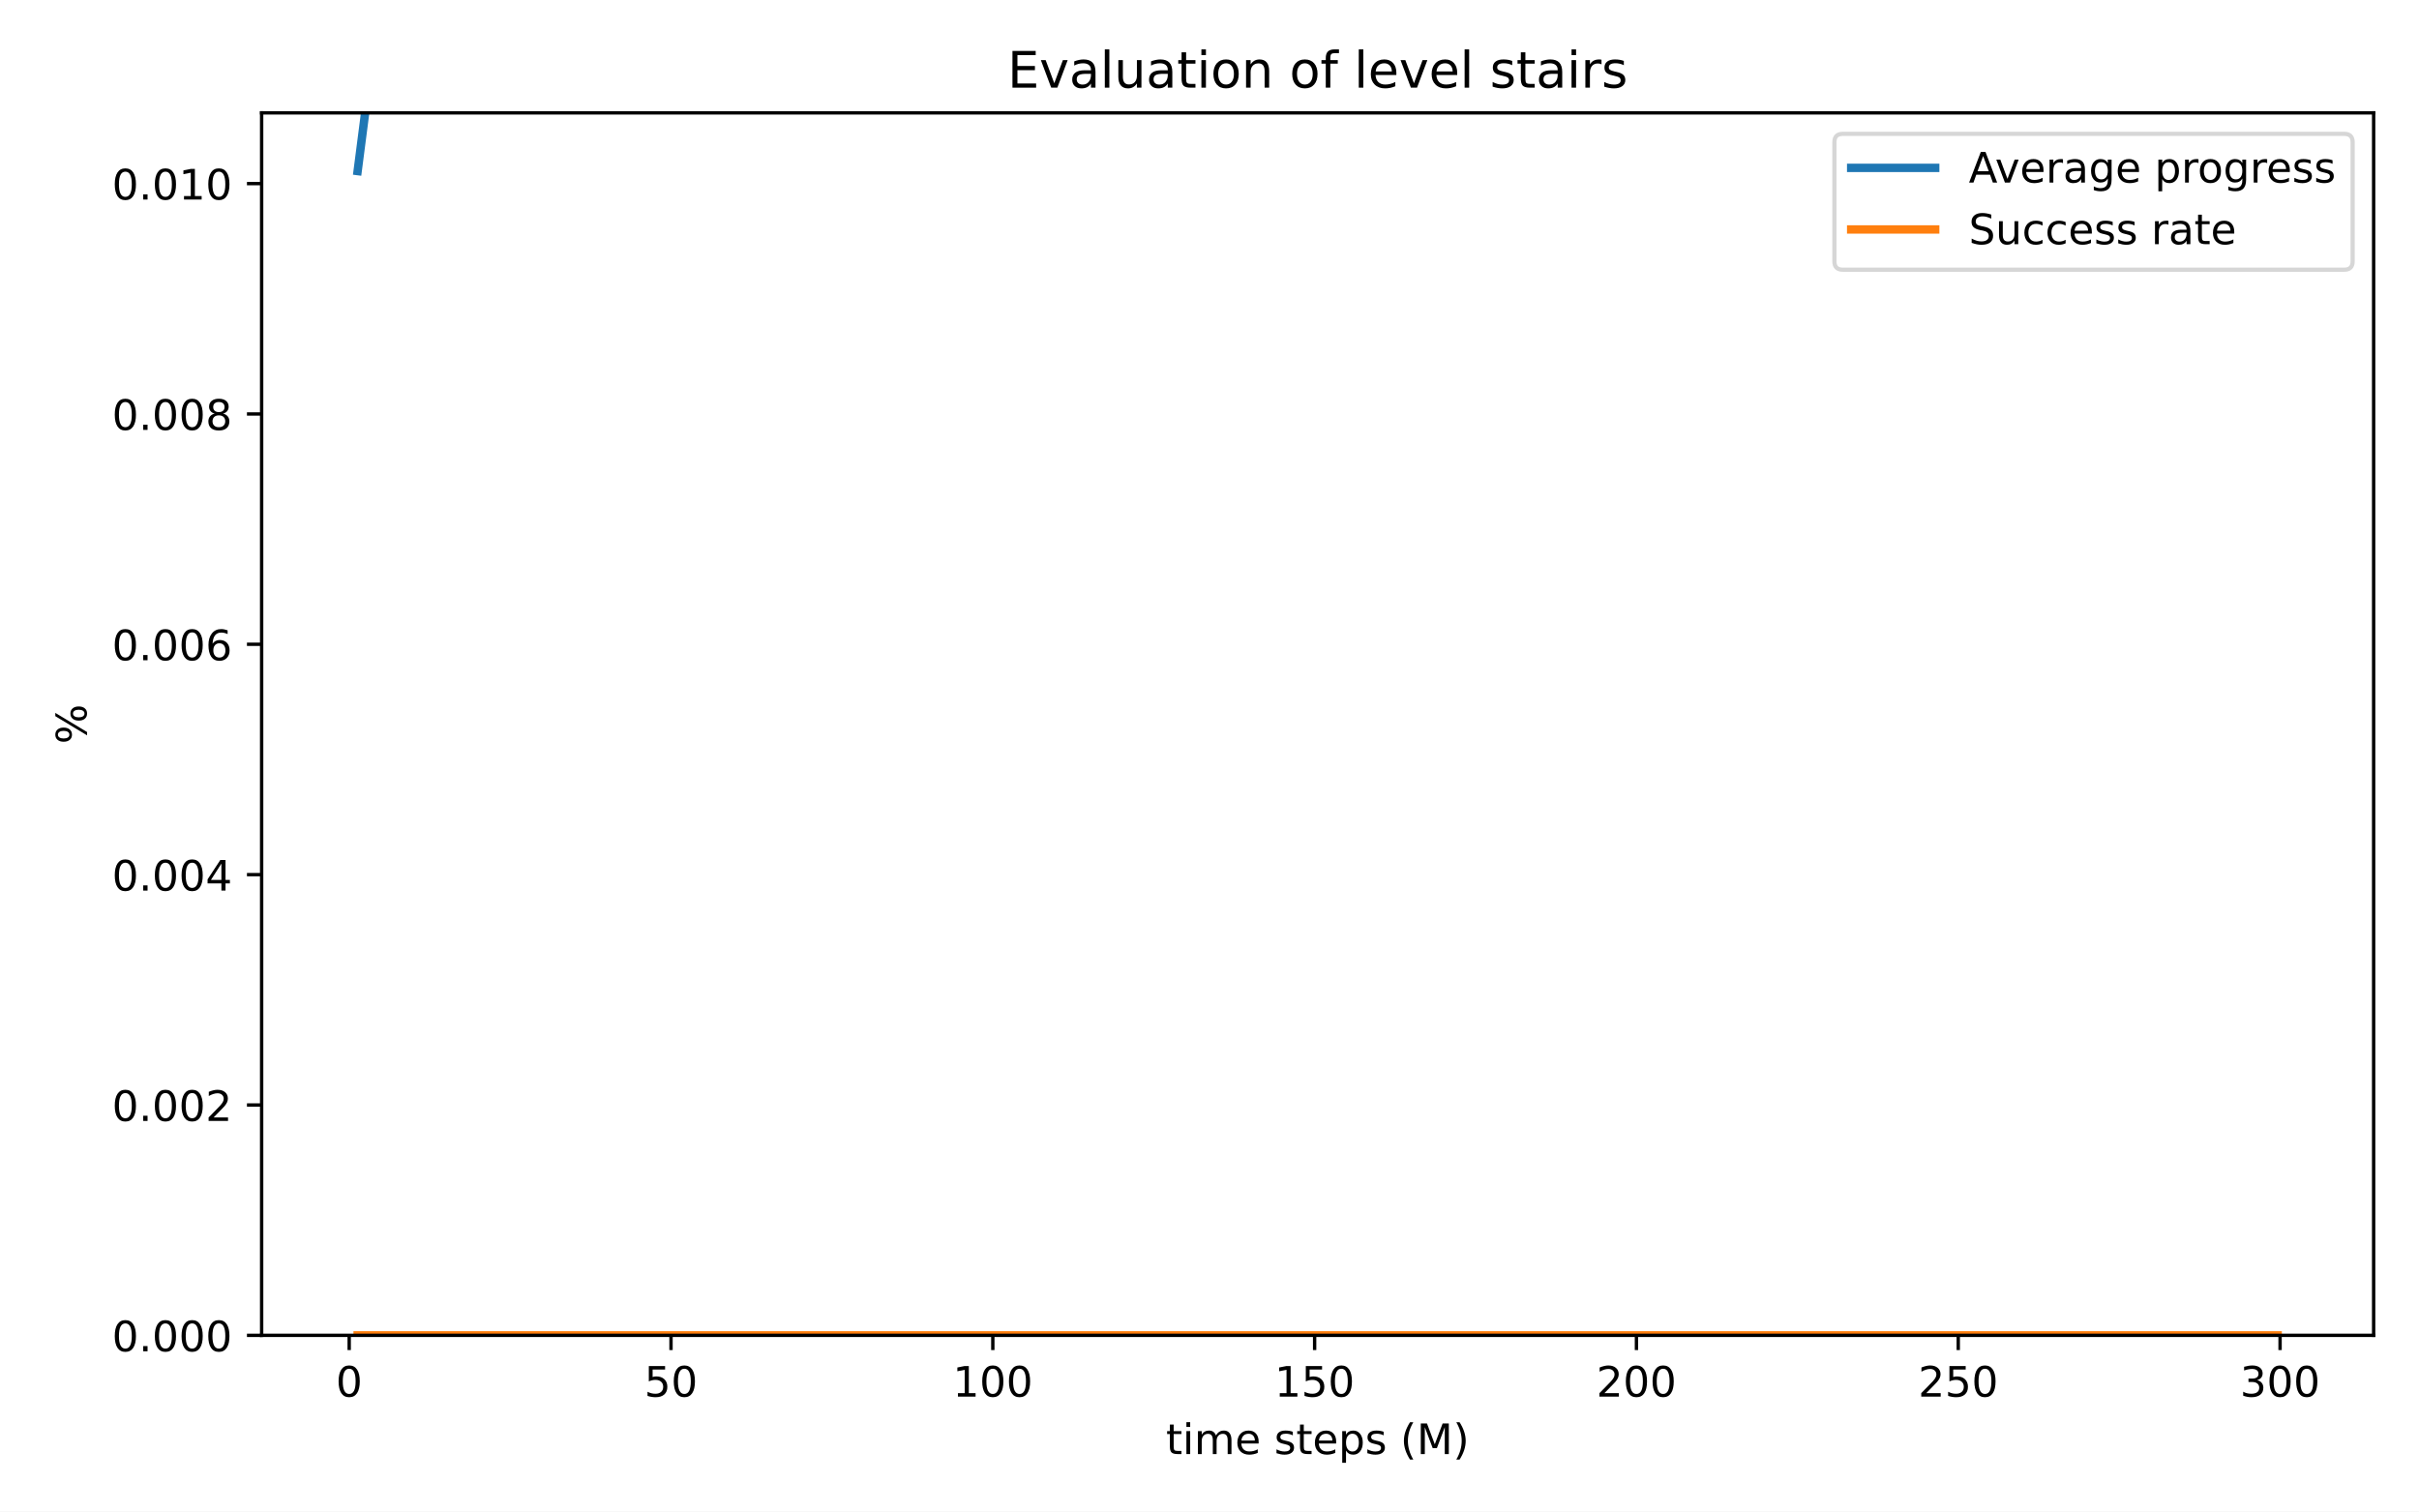
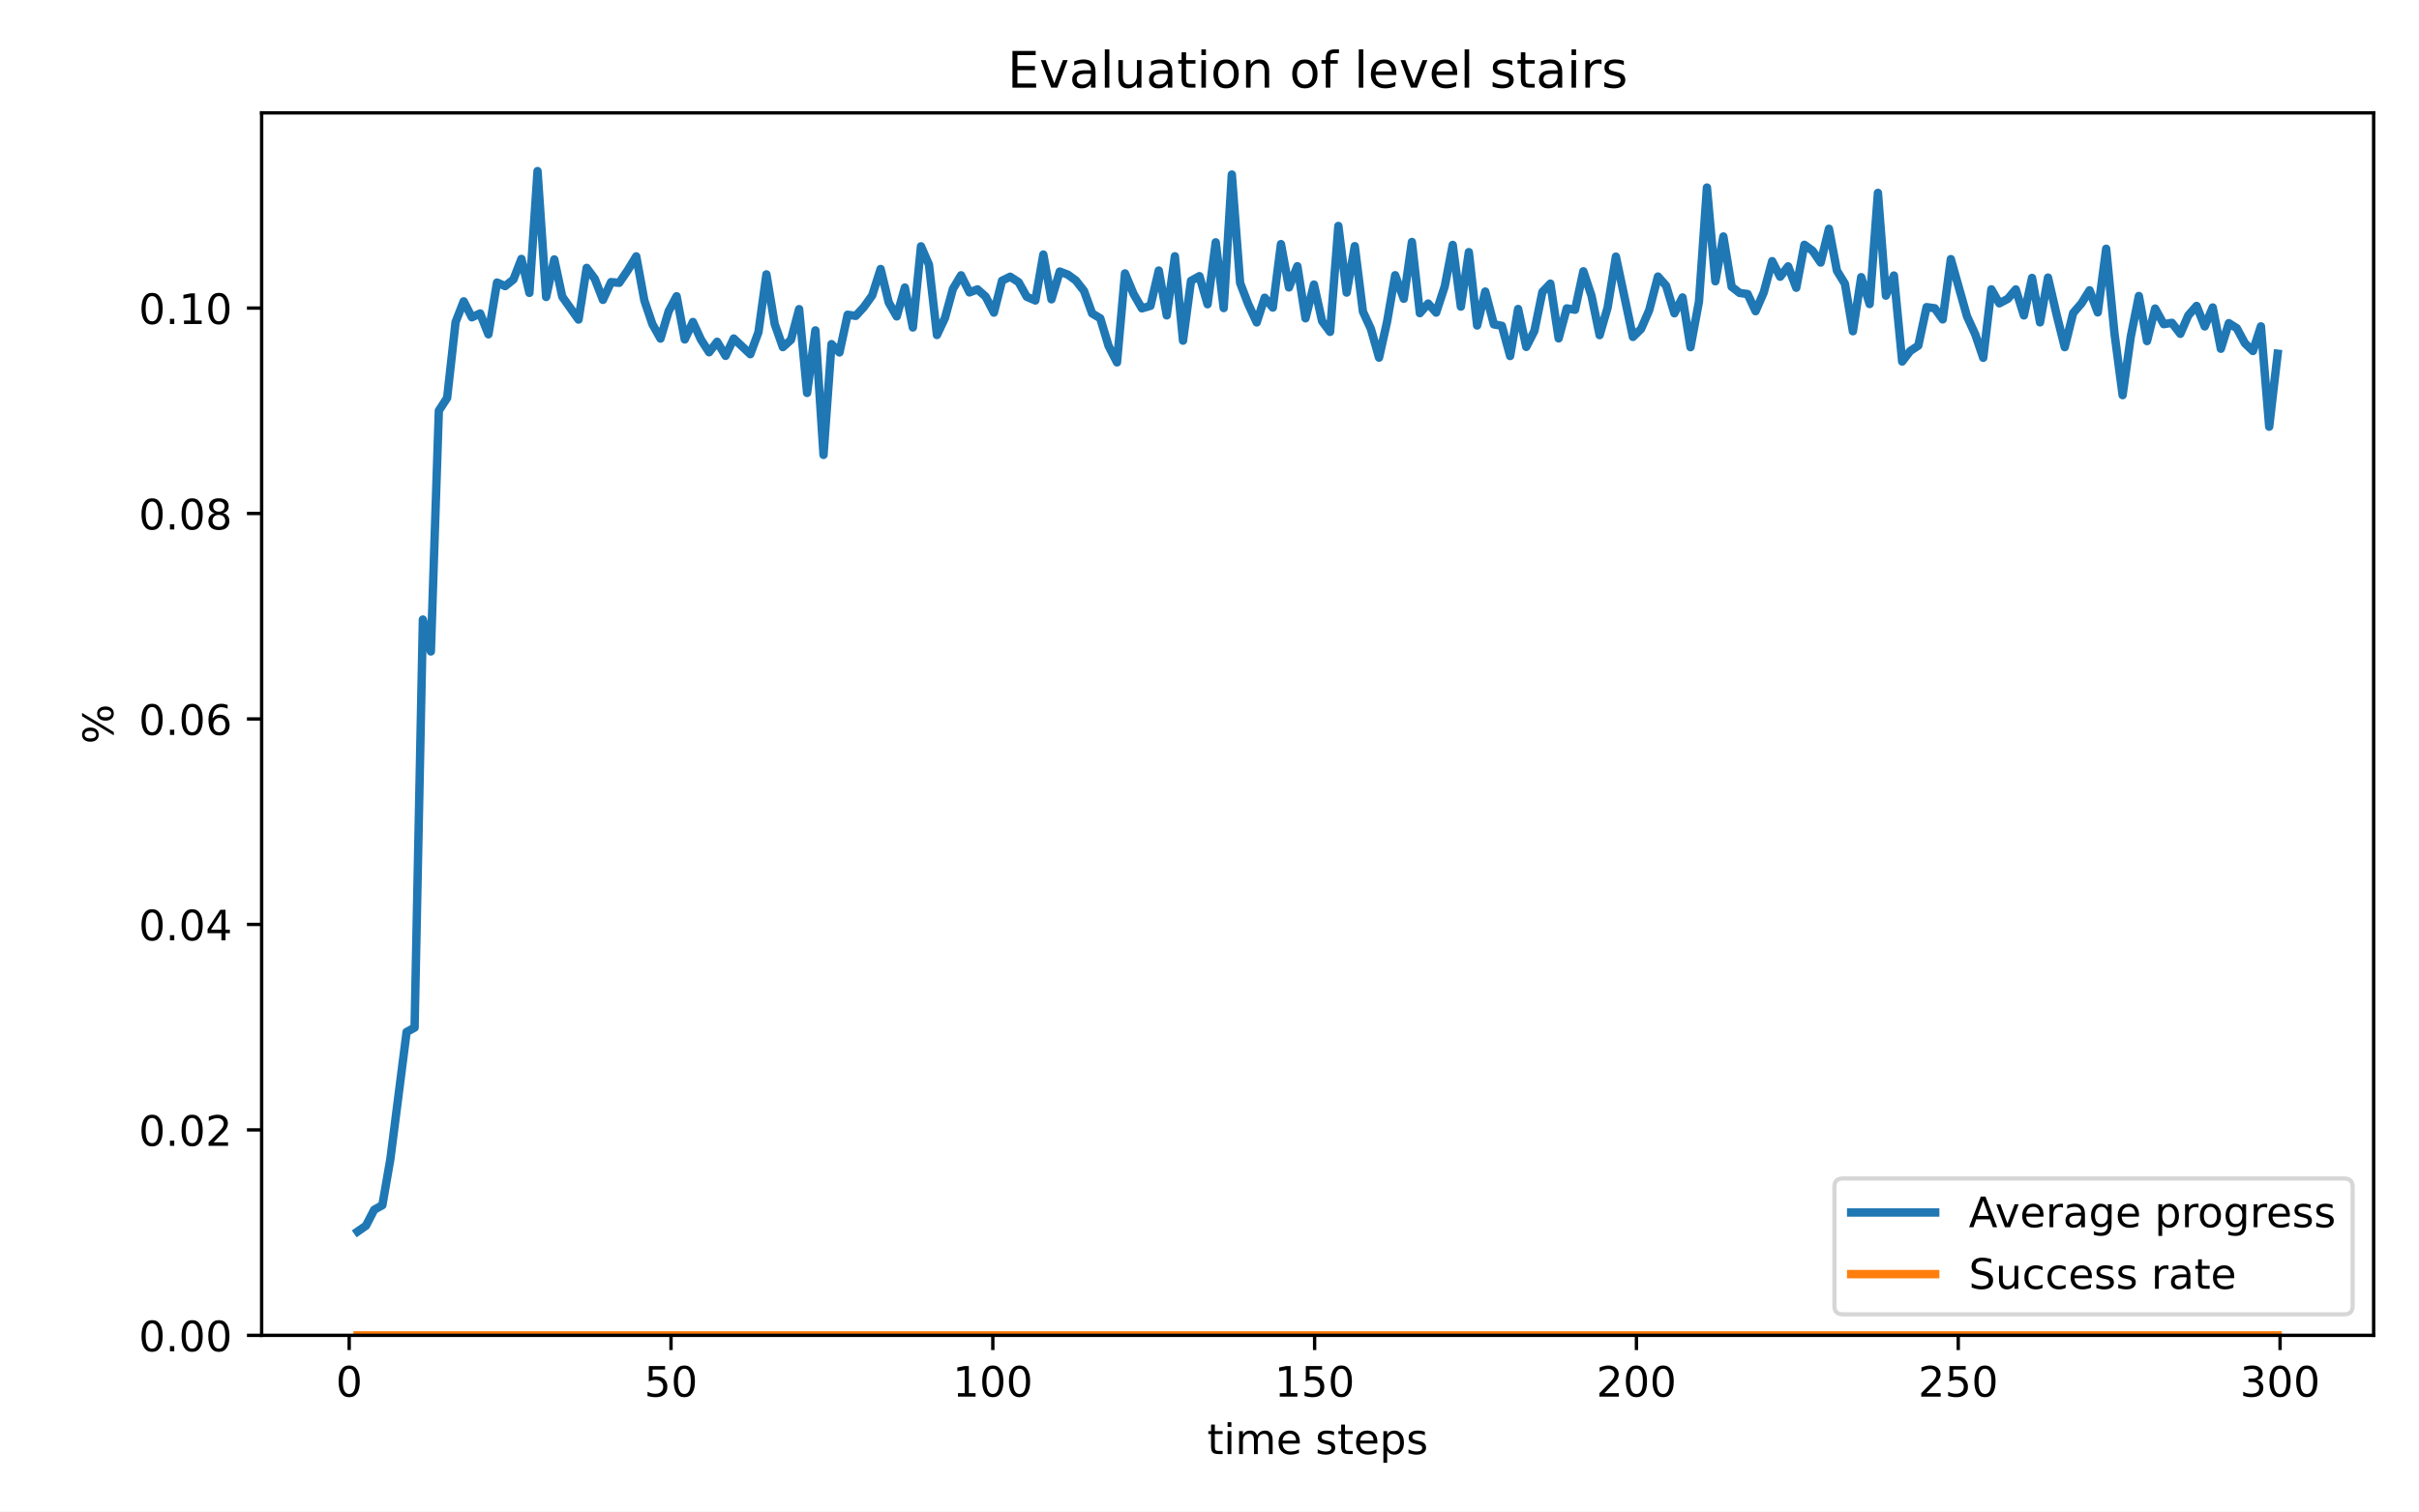
<svg xmlns="http://www.w3.org/2000/svg" xmlns:xlink="http://www.w3.org/1999/xlink" width="576pt" height="360pt" viewBox="0 0 576 360" version="1.1">
  <defs>
    <style type="text/css">*{stroke-linejoin: round; stroke-linecap: butt}</style>
  </defs>
  <g id="figure_1">
    <g id="patch_1">
      <path d="M 0 360  L 576 360  L 576 0  L 0 0  z " style="fill: #ffffff" />
    </g>
    <g id="axes_1">
      <g id="patch_2">
        <path d="M 62.3 318.04  L 565.2 318.04  L 565.2 26.88  L 62.3 26.88  z " style="fill: #ffffff" />
      </g>
      <g id="matplotlib.axis_1">
        <g id="xtick_1">
          <g id="line2d_1">
            <defs>
-               <path id="mff89c43437" d="M 0 0  L 0 3.5  " style="stroke: #000000; stroke-width: 0.8" />
-             </defs>
-             <g>
-               <use xlink:href="#mff89c43437" x="83.148" y="318.04" style="stroke: #000000; stroke-width: 0.8" />
+               <path id="m0e558ade2f" d="M 0 0  L 0 3.5  " style="stroke: #000000; stroke-width: 0.8" />
+             </defs>
+             <g>
+               <use xlink:href="#m0e558ade2f" x="83.148" y="318.04" style="stroke: #000000; stroke-width: 0.8" />
            </g>
          </g>
          <g id="text_1">
            <g transform="translate(79.96712 332.6384) scale(0.1 -0.1)">
              <defs>
                <path id="DejaVuSans-30" d="M 2034 4250  Q 1547 4250 1301 3770  Q 1056 3291 1056 2328  Q 1056 1369 1301 889  Q 1547 409 2034 409  Q 2525 409 2770 889  Q 3016 1369 3016 2328  Q 3016 3291 2770 3770  Q 2525 4250 2034 4250  z M 2034 4750  Q 2819 4750 3233 4129  Q 3647 3509 3647 2328  Q 3647 1150 3233 529  Q 2819 -91 2034 -91  Q 1250 -91 836 529  Q 422 1150 422 2328  Q 422 3509 836 4129  Q 1250 4750 2034 4750  z " transform="scale(0.015625)" />
              </defs>
              <use xlink:href="#DejaVuSans-30" />
            </g>
          </g>
        </g>
        <g id="xtick_2">
          <g id="line2d_2">
            <g>
-               <use xlink:href="#mff89c43437" x="159.777" y="318.04" style="stroke: #000000; stroke-width: 0.8" />
+               <use xlink:href="#m0e558ade2f" x="159.777" y="318.04" style="stroke: #000000; stroke-width: 0.8" />
            </g>
          </g>
          <g id="text_2">
            <g transform="translate(153.4142 332.6384) scale(0.1 -0.1)">
              <defs>
                <path id="DejaVuSans-35" d="M 691 4666  L 3169 4666  L 3169 4134  L 1269 4134  L 1269 2991  Q 1406 3038 1543 3061  Q 1681 3084 1819 3084  Q 2600 3084 3056 2656  Q 3513 2228 3513 1497  Q 3513 744 3044 326  Q 2575 -91 1722 -91  Q 1428 -91 1123 -41  Q 819 9 494 109  L 494 744  Q 775 591 1075 516  Q 1375 441 1709 441  Q 2250 441 2565 725  Q 2881 1009 2881 1497  Q 2881 1984 2565 2268  Q 2250 2553 1709 2553  Q 1456 2553 1204 2497  Q 953 2441 691 2322  L 691 4666  z " transform="scale(0.015625)" />
              </defs>
              <use xlink:href="#DejaVuSans-35" />
              <use xlink:href="#DejaVuSans-30" transform="translate(63.62305 0)" />
            </g>
          </g>
        </g>
        <g id="xtick_3">
          <g id="line2d_3">
            <g>
-               <use xlink:href="#mff89c43437" x="236.405" y="318.04" style="stroke: #000000; stroke-width: 0.8" />
+               <use xlink:href="#m0e558ade2f" x="236.405" y="318.04" style="stroke: #000000; stroke-width: 0.8" />
            </g>
          </g>
          <g id="text_3">
            <g transform="translate(226.8614 332.6384) scale(0.1 -0.1)">
              <defs>
                <path id="DejaVuSans-31" d="M 794 531  L 1825 531  L 1825 4091  L 703 3866  L 703 4441  L 1819 4666  L 2450 4666  L 2450 531  L 3481 531  L 3481 0  L 794 0  L 794 531  z " transform="scale(0.015625)" />
              </defs>
              <use xlink:href="#DejaVuSans-31" />
              <use xlink:href="#DejaVuSans-30" transform="translate(63.62305 0)" />
              <use xlink:href="#DejaVuSans-30" transform="translate(127.2461 0)" />
            </g>
          </g>
        </g>
        <g id="xtick_4">
          <g id="line2d_4">
            <g>
-               <use xlink:href="#mff89c43437" x="313.033" y="318.04" style="stroke: #000000; stroke-width: 0.8" />
+               <use xlink:href="#m0e558ade2f" x="313.033" y="318.04" style="stroke: #000000; stroke-width: 0.8" />
            </g>
          </g>
          <g id="text_4">
            <g transform="translate(303.4897 332.6384) scale(0.1 -0.1)">
              <use xlink:href="#DejaVuSans-31" />
              <use xlink:href="#DejaVuSans-35" transform="translate(63.62305 0)" />
              <use xlink:href="#DejaVuSans-30" transform="translate(127.2461 0)" />
            </g>
          </g>
        </g>
        <g id="xtick_5">
          <g id="line2d_5">
            <g>
-               <use xlink:href="#mff89c43437" x="389.662" y="318.04" style="stroke: #000000; stroke-width: 0.8" />
+               <use xlink:href="#m0e558ade2f" x="389.662" y="318.04" style="stroke: #000000; stroke-width: 0.8" />
            </g>
          </g>
          <g id="text_5">
            <g transform="translate(380.1181 332.6384) scale(0.1 -0.1)">
              <defs>
                <path id="DejaVuSans-32" d="M 1228 531  L 3431 531  L 3431 0  L 469 0  L 469 531  Q 828 903 1448 1529  Q 2069 2156 2228 2338  Q 2531 2678 2651 2914  Q 2772 3150 2772 3378  Q 2772 3750 2511 3984  Q 2250 4219 1831 4219  Q 1534 4219 1204 4116  Q 875 4013 500 3803  L 500 4441  Q 881 4594 1212 4672  Q 1544 4750 1819 4750  Q 2544 4750 2975 4387  Q 3406 4025 3406 3419  Q 3406 3131 3298 2873  Q 3191 2616 2906 2266  Q 2828 2175 2409 1742  Q 1991 1309 1228 531  z " transform="scale(0.015625)" />
              </defs>
              <use xlink:href="#DejaVuSans-32" />
              <use xlink:href="#DejaVuSans-30" transform="translate(63.62305 0)" />
              <use xlink:href="#DejaVuSans-30" transform="translate(127.2461 0)" />
            </g>
          </g>
        </g>
        <g id="xtick_6">
          <g id="line2d_6">
            <g>
-               <use xlink:href="#mff89c43437" x="466.29" y="318.04" style="stroke: #000000; stroke-width: 0.8" />
+               <use xlink:href="#m0e558ade2f" x="466.29" y="318.04" style="stroke: #000000; stroke-width: 0.8" />
            </g>
          </g>
          <g id="text_6">
            <g transform="translate(456.7465 332.6384) scale(0.1 -0.1)">
              <use xlink:href="#DejaVuSans-32" />
              <use xlink:href="#DejaVuSans-35" transform="translate(63.62305 0)" />
              <use xlink:href="#DejaVuSans-30" transform="translate(127.2461 0)" />
            </g>
          </g>
        </g>
        <g id="xtick_7">
          <g id="line2d_7">
            <g>
-               <use xlink:href="#mff89c43437" x="542.919" y="318.04" style="stroke: #000000; stroke-width: 0.8" />
+               <use xlink:href="#m0e558ade2f" x="542.919" y="318.04" style="stroke: #000000; stroke-width: 0.8" />
            </g>
          </g>
          <g id="text_7">
            <g transform="translate(533.3749 332.6384) scale(0.1 -0.1)">
              <defs>
                <path id="DejaVuSans-33" d="M 2597 2516  Q 3050 2419 3304 2112  Q 3559 1806 3559 1356  Q 3559 666 3084 287  Q 2609 -91 1734 -91  Q 1441 -91 1130 -33  Q 819 25 488 141  L 488 750  Q 750 597 1062 519  Q 1375 441 1716 441  Q 2309 441 2620 675  Q 2931 909 2931 1356  Q 2931 1769 2642 2001  Q 2353 2234 1838 2234  L 1294 2234  L 1294 2753  L 1863 2753  Q 2328 2753 2575 2939  Q 2822 3125 2822 3475  Q 2822 3834 2567 4026  Q 2313 4219 1838 4219  Q 1578 4219 1281 4162  Q 984 4106 628 3988  L 628 4550  Q 988 4650 1302 4700  Q 1616 4750 1894 4750  Q 2613 4750 3031 4423  Q 3450 4097 3450 3541  Q 3450 3153 3228 2886  Q 3006 2619 2597 2516  z " transform="scale(0.015625)" />
              </defs>
              <use xlink:href="#DejaVuSans-33" />
              <use xlink:href="#DejaVuSans-30" transform="translate(63.62305 0)" />
              <use xlink:href="#DejaVuSans-30" transform="translate(127.2461 0)" />
            </g>
          </g>
        </g>
        <g id="text_8">
-           <g transform="translate(277.6398 346.3166) scale(0.1 -0.1)">
+           <g transform="translate(287.4445 346.3166) scale(0.1 -0.1)">
            <defs>
              <path id="DejaVuSans-74" d="M 1172 4494  L 1172 3500  L 2356 3500  L 2356 3053  L 1172 3053  L 1172 1153  Q 1172 725 1289 603  Q 1406 481 1766 481  L 2356 481  L 2356 0  L 1766 0  Q 1100 0 847 248  Q 594 497 594 1153  L 594 3053  L 172 3053  L 172 3500  L 594 3500  L 594 4494  L 1172 4494  z " transform="scale(0.015625)" />
              <path id="DejaVuSans-69" d="M 603 3500  L 1178 3500  L 1178 0  L 603 0  L 603 3500  z M 603 4863  L 1178 4863  L 1178 4134  L 603 4134  L 603 4863  z " transform="scale(0.015625)" />
              <path id="DejaVuSans-6d" d="M 3328 2828  Q 3544 3216 3844 3400  Q 4144 3584 4550 3584  Q 5097 3584 5394 3201  Q 5691 2819 5691 2113  L 5691 0  L 5113 0  L 5113 2094  Q 5113 2597 4934 2840  Q 4756 3084 4391 3084  Q 3944 3084 3684 2787  Q 3425 2491 3425 1978  L 3425 0  L 2847 0  L 2847 2094  Q 2847 2600 2669 2842  Q 2491 3084 2119 3084  Q 1678 3084 1418 2786  Q 1159 2488 1159 1978  L 1159 0  L 581 0  L 581 3500  L 1159 3500  L 1159 2956  Q 1356 3278 1631 3431  Q 1906 3584 2284 3584  Q 2666 3584 2933 3390  Q 3200 3197 3328 2828  z " transform="scale(0.015625)" />
              <path id="DejaVuSans-65" d="M 3597 1894  L 3597 1613  L 953 1613  Q 991 1019 1311 708  Q 1631 397 2203 397  Q 2534 397 2845 478  Q 3156 559 3463 722  L 3463 178  Q 3153 47 2828 -22  Q 2503 -91 2169 -91  Q 1331 -91 842 396  Q 353 884 353 1716  Q 353 2575 817 3079  Q 1281 3584 2069 3584  Q 2775 3584 3186 3129  Q 3597 2675 3597 1894  z M 3022 2063  Q 3016 2534 2758 2815  Q 2500 3097 2075 3097  Q 1594 3097 1305 2825  Q 1016 2553 972 2059  L 3022 2063  z " transform="scale(0.015625)" />
              <path id="DejaVuSans-20" transform="scale(0.015625)" />
              <path id="DejaVuSans-73" d="M 2834 3397  L 2834 2853  Q 2591 2978 2328 3040  Q 2066 3103 1784 3103  Q 1356 3103 1142 2972  Q 928 2841 928 2578  Q 928 2378 1081 2264  Q 1234 2150 1697 2047  L 1894 2003  Q 2506 1872 2764 1633  Q 3022 1394 3022 966  Q 3022 478 2636 193  Q 2250 -91 1575 -91  Q 1294 -91 989 -36  Q 684 19 347 128  L 347 722  Q 666 556 975 473  Q 1284 391 1588 391  Q 1994 391 2212 530  Q 2431 669 2431 922  Q 2431 1156 2273 1281  Q 2116 1406 1581 1522  L 1381 1569  Q 847 1681 609 1914  Q 372 2147 372 2553  Q 372 3047 722 3315  Q 1072 3584 1716 3584  Q 2034 3584 2315 3537  Q 2597 3491 2834 3397  z " transform="scale(0.015625)" />
              <path id="DejaVuSans-70" d="M 1159 525  L 1159 -1331  L 581 -1331  L 581 3500  L 1159 3500  L 1159 2969  Q 1341 3281 1617 3432  Q 1894 3584 2278 3584  Q 2916 3584 3314 3078  Q 3713 2572 3713 1747  Q 3713 922 3314 415  Q 2916 -91 2278 -91  Q 1894 -91 1617 61  Q 1341 213 1159 525  z M 3116 1747  Q 3116 2381 2855 2742  Q 2594 3103 2138 3103  Q 1681 3103 1420 2742  Q 1159 2381 1159 1747  Q 1159 1113 1420 752  Q 1681 391 2138 391  Q 2594 391 2855 752  Q 3116 1113 3116 1747  z " transform="scale(0.015625)" />
-               <path id="DejaVuSans-28" d="M 1984 4856  Q 1566 4138 1362 3434  Q 1159 2731 1159 2009  Q 1159 1288 1364 580  Q 1569 -128 1984 -844  L 1484 -844  Q 1016 -109 783 600  Q 550 1309 550 2009  Q 550 2706 781 3412  Q 1013 4119 1484 4856  L 1984 4856  z " transform="scale(0.015625)" />
-               <path id="DejaVuSans-4d" d="M 628 4666  L 1569 4666  L 2759 1491  L 3956 4666  L 4897 4666  L 4897 0  L 4281 0  L 4281 4097  L 3078 897  L 2444 897  L 1241 4097  L 1241 0  L 628 0  L 628 4666  z " transform="scale(0.015625)" />
-               <path id="DejaVuSans-29" d="M 513 4856  L 1013 4856  Q 1481 4119 1714 3412  Q 1947 2706 1947 2009  Q 1947 1309 1714 600  Q 1481 -109 1013 -844  L 513 -844  Q 928 -128 1133 580  Q 1338 1288 1338 2009  Q 1338 2731 1133 3434  Q 928 4138 513 4856  z " transform="scale(0.015625)" />
            </defs>
            <use xlink:href="#DejaVuSans-74" />
            <use xlink:href="#DejaVuSans-69" transform="translate(39.20898 0)" />
            <use xlink:href="#DejaVuSans-6d" transform="translate(66.99219 0)" />
            <use xlink:href="#DejaVuSans-65" transform="translate(164.4043 0)" />
            <use xlink:href="#DejaVuSans-20" transform="translate(225.9277 0)" />
            <use xlink:href="#DejaVuSans-73" transform="translate(257.7148 0)" />
            <use xlink:href="#DejaVuSans-74" transform="translate(309.8145 0)" />
            <use xlink:href="#DejaVuSans-65" transform="translate(349.0234 0)" />
            <use xlink:href="#DejaVuSans-70" transform="translate(410.5469 0)" />
            <use xlink:href="#DejaVuSans-73" transform="translate(474.0234 0)" />
-             <use xlink:href="#DejaVuSans-20" transform="translate(526.123 0)" />
-             <use xlink:href="#DejaVuSans-28" transform="translate(557.9102 0)" />
-             <use xlink:href="#DejaVuSans-4d" transform="translate(596.9238 0)" />
-             <use xlink:href="#DejaVuSans-29" transform="translate(683.2031 0)" />
          </g>
        </g>
      </g>
      <g id="matplotlib.axis_2">
        <g id="ytick_1">
          <g id="line2d_8">
            <defs>
-               <path id="me88452e92b" d="M 0 0  L -3.5 0  " style="stroke: #000000; stroke-width: 0.8" />
-             </defs>
-             <g>
-               <use xlink:href="#me88452e92b" x="62.3" y="318.04" style="stroke: #000000; stroke-width: 0.8" />
+               <path id="me0e041b725" d="M 0 0  L -3.5 0  " style="stroke: #000000; stroke-width: 0.8" />
+             </defs>
+             <g>
+               <use xlink:href="#me0e041b725" x="62.3" y="318.04" style="stroke: #000000; stroke-width: 0.8" />
            </g>
          </g>
          <g id="text_9">
-             <g transform="translate(26.67188 321.8392) scale(0.1 -0.1)">
+             <g transform="translate(33.03437 321.8392) scale(0.1 -0.1)">
              <defs>
                <path id="DejaVuSans-2e" d="M 684 794  L 1344 794  L 1344 0  L 684 0  L 684 794  z " transform="scale(0.015625)" />
              </defs>
              <use xlink:href="#DejaVuSans-30" />
              <use xlink:href="#DejaVuSans-2e" transform="translate(63.62305 0)" />
              <use xlink:href="#DejaVuSans-30" transform="translate(95.41016 0)" />
              <use xlink:href="#DejaVuSans-30" transform="translate(159.0332 0)" />
-               <use xlink:href="#DejaVuSans-30" transform="translate(222.6562 0)" />
            </g>
          </g>
        </g>
        <g id="ytick_2">
          <g id="line2d_9">
            <g>
-               <use xlink:href="#me88452e92b" x="62.3" y="263.177" style="stroke: #000000; stroke-width: 0.8" />
+               <use xlink:href="#me0e041b725" x="62.3" y="269.106" style="stroke: #000000; stroke-width: 0.8" />
            </g>
          </g>
          <g id="text_10">
-             <g transform="translate(26.67188 266.9765) scale(0.1 -0.1)">
-               <use xlink:href="#DejaVuSans-30" />
-               <use xlink:href="#DejaVuSans-2e" transform="translate(63.62305 0)" />
-               <use xlink:href="#DejaVuSans-30" transform="translate(95.41016 0)" />
-               <use xlink:href="#DejaVuSans-30" transform="translate(159.0332 0)" />
-               <use xlink:href="#DejaVuSans-32" transform="translate(222.6562 0)" />
+             <g transform="translate(33.03437 272.905) scale(0.1 -0.1)">
+               <use xlink:href="#DejaVuSans-30" />
+               <use xlink:href="#DejaVuSans-2e" transform="translate(63.62305 0)" />
+               <use xlink:href="#DejaVuSans-30" transform="translate(95.41016 0)" />
+               <use xlink:href="#DejaVuSans-32" transform="translate(159.0332 0)" />
            </g>
          </g>
        </g>
        <g id="ytick_3">
          <g id="line2d_10">
            <g>
-               <use xlink:href="#me88452e92b" x="62.3" y="208.314" style="stroke: #000000; stroke-width: 0.8" />
+               <use xlink:href="#me0e041b725" x="62.3" y="220.172" style="stroke: #000000; stroke-width: 0.8" />
            </g>
          </g>
          <g id="text_11">
-             <g transform="translate(26.67188 212.1137) scale(0.1 -0.1)">
+             <g transform="translate(33.03437 223.9708) scale(0.1 -0.1)">
              <defs>
                <path id="DejaVuSans-34" d="M 2419 4116  L 825 1625  L 2419 1625  L 2419 4116  z M 2253 4666  L 3047 4666  L 3047 1625  L 3713 1625  L 3713 1100  L 3047 1100  L 3047 0  L 2419 0  L 2419 1100  L 313 1100  L 313 1709  L 2253 4666  z " transform="scale(0.015625)" />
              </defs>
              <use xlink:href="#DejaVuSans-30" />
              <use xlink:href="#DejaVuSans-2e" transform="translate(63.62305 0)" />
              <use xlink:href="#DejaVuSans-30" transform="translate(95.41016 0)" />
-               <use xlink:href="#DejaVuSans-30" transform="translate(159.0332 0)" />
-               <use xlink:href="#DejaVuSans-34" transform="translate(222.6562 0)" />
+               <use xlink:href="#DejaVuSans-34" transform="translate(159.0332 0)" />
            </g>
          </g>
        </g>
        <g id="ytick_4">
          <g id="line2d_11">
            <g>
-               <use xlink:href="#me88452e92b" x="62.3" y="153.452" style="stroke: #000000; stroke-width: 0.8" />
+               <use xlink:href="#me0e041b725" x="62.3" y="171.237" style="stroke: #000000; stroke-width: 0.8" />
            </g>
          </g>
          <g id="text_12">
-             <g transform="translate(26.67188 157.2509) scale(0.1 -0.1)">
+             <g transform="translate(33.03437 175.0366) scale(0.1 -0.1)">
              <defs>
                <path id="DejaVuSans-36" d="M 2113 2584  Q 1688 2584 1439 2293  Q 1191 2003 1191 1497  Q 1191 994 1439 701  Q 1688 409 2113 409  Q 2538 409 2786 701  Q 3034 994 3034 1497  Q 3034 2003 2786 2293  Q 2538 2584 2113 2584  z M 3366 4563  L 3366 3988  Q 3128 4100 2886 4159  Q 2644 4219 2406 4219  Q 1781 4219 1451 3797  Q 1122 3375 1075 2522  Q 1259 2794 1537 2939  Q 1816 3084 2150 3084  Q 2853 3084 3261 2657  Q 3669 2231 3669 1497  Q 3669 778 3244 343  Q 2819 -91 2113 -91  Q 1303 -91 875 529  Q 447 1150 447 2328  Q 447 3434 972 4092  Q 1497 4750 2381 4750  Q 2619 4750 2861 4703  Q 3103 4656 3366 4563  z " transform="scale(0.015625)" />
              </defs>
              <use xlink:href="#DejaVuSans-30" />
              <use xlink:href="#DejaVuSans-2e" transform="translate(63.62305 0)" />
              <use xlink:href="#DejaVuSans-30" transform="translate(95.41016 0)" />
-               <use xlink:href="#DejaVuSans-30" transform="translate(159.0332 0)" />
-               <use xlink:href="#DejaVuSans-36" transform="translate(222.6562 0)" />
+               <use xlink:href="#DejaVuSans-36" transform="translate(159.0332 0)" />
            </g>
          </g>
        </g>
        <g id="ytick_5">
          <g id="line2d_12">
            <g>
-               <use xlink:href="#me88452e92b" x="62.3" y="98.589" style="stroke: #000000; stroke-width: 0.8" />
+               <use xlink:href="#me0e041b725" x="62.3" y="122.303" style="stroke: #000000; stroke-width: 0.8" />
            </g>
          </g>
          <g id="text_13">
-             <g transform="translate(26.67188 102.3882) scale(0.1 -0.1)">
+             <g transform="translate(33.03437 126.1023) scale(0.1 -0.1)">
              <defs>
                <path id="DejaVuSans-38" d="M 2034 2216  Q 1584 2216 1326 1975  Q 1069 1734 1069 1313  Q 1069 891 1326 650  Q 1584 409 2034 409  Q 2484 409 2743 651  Q 3003 894 3003 1313  Q 3003 1734 2745 1975  Q 2488 2216 2034 2216  z M 1403 2484  Q 997 2584 770 2862  Q 544 3141 544 3541  Q 544 4100 942 4425  Q 1341 4750 2034 4750  Q 2731 4750 3128 4425  Q 3525 4100 3525 3541  Q 3525 3141 3298 2862  Q 3072 2584 2669 2484  Q 3125 2378 3379 2068  Q 3634 1759 3634 1313  Q 3634 634 3220 271  Q 2806 -91 2034 -91  Q 1263 -91 848 271  Q 434 634 434 1313  Q 434 1759 690 2068  Q 947 2378 1403 2484  z M 1172 3481  Q 1172 3119 1398 2916  Q 1625 2713 2034 2713  Q 2441 2713 2670 2916  Q 2900 3119 2900 3481  Q 2900 3844 2670 4047  Q 2441 4250 2034 4250  Q 1625 4250 1398 4047  Q 1172 3844 1172 3481  z " transform="scale(0.015625)" />
              </defs>
              <use xlink:href="#DejaVuSans-30" />
              <use xlink:href="#DejaVuSans-2e" transform="translate(63.62305 0)" />
              <use xlink:href="#DejaVuSans-30" transform="translate(95.41016 0)" />
-               <use xlink:href="#DejaVuSans-30" transform="translate(159.0332 0)" />
-               <use xlink:href="#DejaVuSans-38" transform="translate(222.6562 0)" />
+               <use xlink:href="#DejaVuSans-38" transform="translate(159.0332 0)" />
            </g>
          </g>
        </g>
        <g id="ytick_6">
          <g id="line2d_13">
            <g>
-               <use xlink:href="#me88452e92b" x="62.3" y="43.726" style="stroke: #000000; stroke-width: 0.8" />
+               <use xlink:href="#me0e041b725" x="62.3" y="73.369" style="stroke: #000000; stroke-width: 0.8" />
            </g>
          </g>
          <g id="text_14">
-             <g transform="translate(26.67188 47.52544) scale(0.1 -0.1)">
-               <use xlink:href="#DejaVuSans-30" />
-               <use xlink:href="#DejaVuSans-2e" transform="translate(63.62305 0)" />
-               <use xlink:href="#DejaVuSans-30" transform="translate(95.41016 0)" />
-               <use xlink:href="#DejaVuSans-31" transform="translate(159.0332 0)" />
-               <use xlink:href="#DejaVuSans-30" transform="translate(222.6562 0)" />
+             <g transform="translate(33.03437 77.1681) scale(0.1 -0.1)">
+               <use xlink:href="#DejaVuSans-30" />
+               <use xlink:href="#DejaVuSans-2e" transform="translate(63.62305 0)" />
+               <use xlink:href="#DejaVuSans-31" transform="translate(95.41016 0)" />
+               <use xlink:href="#DejaVuSans-30" transform="translate(159.0332 0)" />
            </g>
          </g>
        </g>
        <g id="text_15">
-           <g transform="translate(20.59219 177.2108) rotate(-90) scale(0.1 -0.1)">
+           <g transform="translate(26.95469 177.2108) rotate(-90) scale(0.1 -0.1)">
            <defs>
              <path id="DejaVuSans-25" d="M 4653 2053  Q 4381 2053 4226 1822  Q 4072 1591 4072 1178  Q 4072 772 4226 539  Q 4381 306 4653 306  Q 4919 306 5073 539  Q 5228 772 5228 1178  Q 5228 1588 5073 1820  Q 4919 2053 4653 2053  z M 4653 2450  Q 5147 2450 5437 2106  Q 5728 1763 5728 1178  Q 5728 594 5436 251  Q 5144 -91 4653 -91  Q 4153 -91 3862 251  Q 3572 594 3572 1178  Q 3572 1766 3864 2108  Q 4156 2450 4653 2450  z M 1428 4353  Q 1159 4353 1004 4120  Q 850 3888 850 3481  Q 850 3069 1003 2837  Q 1156 2606 1428 2606  Q 1700 2606 1854 2837  Q 2009 3069 2009 3481  Q 2009 3884 1853 4118  Q 1697 4353 1428 4353  z M 4250 4750  L 4750 4750  L 1831 -91  L 1331 -91  L 4250 4750  z M 1428 4750  Q 1922 4750 2215 4408  Q 2509 4066 2509 3481  Q 2509 2891 2217 2550  Q 1925 2209 1428 2209  Q 931 2209 642 2551  Q 353 2894 353 3481  Q 353 4063 643 4406  Q 934 4750 1428 4750  z " transform="scale(0.015625)" />
            </defs>
            <use xlink:href="#DejaVuSans-25" />
          </g>
        </g>
      </g>
      <g id="line2d_14">
-         <path d="M 85.159 40.745  L 87.133 25.423  L 88.353 -1  L 88.353 -1  " clip-path="url(#p19c7a95e1c)" style="fill: none; stroke: #1f77b4; stroke-width: 2; stroke-linecap: square" />
+         <path d="M 85.159 293.307  L 87.133 291.94  L 89.107 288.126  L 91.044 287.043  L 92.945 276.114  L 96.819 245.785  L 98.719 244.751  L 100.693 147.562  L 102.594 155.163  L 104.494 97.816  L 106.468 94.777  L 108.479 76.724  L 110.416 71.765  L 112.353 75.576  L 114.327 74.654  L 116.301 79.627  L 118.348 67.29  L 120.285 68.148  L 122.259 66.564  L 124.16 61.669  L 126.06 69.76  L 127.997 40.745  L 130.045 70.73  L 131.982 61.789  L 133.882 70.658  L 137.757 76.119  L 139.694 63.805  L 141.631 66.413  L 143.568 71.417  L 145.505 67.189  L 147.442 67.361  L 149.453 64.41  L 151.501 61.057  L 153.438 71.596  L 155.338 77.194  L 157.275 80.643  L 159.213 74.133  L 161.113 70.558  L 163.05 80.847  L 164.987 76.685  L 166.924 80.904  L 168.862 83.901  L 170.762 81.402  L 172.773 84.755  L 174.71 80.625  L 178.658 84.36  L 180.595 79.122  L 182.495 65.349  L 184.469 77.185  L 186.406 82.678  L 188.343 80.934  L 190.281 73.627  L 192.181 93.585  L 194.155 78.683  L 196.092 108.344  L 197.992 81.958  L 199.893 83.945  L 201.83 74.964  L 203.767 75.236  L 205.704 73.126  L 207.678 70.369  L 209.689 64.062  L 211.626 72.064  L 213.527 75.366  L 215.464 68.486  L 217.364 77.998  L 219.301 58.665  L 221.202 63.058  L 223.102 79.792  L 225.002 75.745  L 226.903 68.813  L 228.84 65.566  L 230.851 69.644  L 232.751 68.915  L 234.688 70.626  L 236.662 74.453  L 238.599 66.857  L 240.536 65.907  L 242.547 67.207  L 244.484 70.68  L 246.532 71.566  L 248.432 60.625  L 250.369 71.288  L 252.343 64.678  L 254.28 65.415  L 256.181 66.804  L 258.118 69.286  L 260.055 74.655  L 261.992 75.81  L 263.966 82.393  L 265.977 86.309  L 267.877 65.113  L 269.925 70.02  L 271.899 73.443  L 273.946 72.842  L 275.92 64.433  L 277.821 75.119  L 279.758 61.039  L 281.695 81.136  L 283.595 66.886  L 285.606 65.775  L 287.543 72.465  L 289.48 57.71  L 291.381 73.377  L 293.318 41.57  L 295.292 67.398  L 297.192 72.353  L 299.24 76.794  L 301.14 70.908  L 303.077 73.262  L 305.014 58.141  L 306.915 68.461  L 308.925 63.403  L 310.863 75.813  L 312.873 67.773  L 314.811 76.491  L 316.711 79.04  L 318.685 53.816  L 320.659 69.685  L 322.596 58.621  L 324.533 74.205  L 326.433 78.345  L 328.371 85.179  L 330.271 76.688  L 332.208 65.546  L 334.256 71.161  L 336.193 57.634  L 338.093 74.591  L 340.067 72.289  L 341.968 74.454  L 344.015 68.198  L 345.915 58.328  L 347.853 73.031  L 349.753 60.05  L 351.727 77.527  L 353.664 69.438  L 355.712 77.257  L 357.612 77.598  L 359.586 84.794  L 361.486 73.588  L 363.423 82.623  L 365.361 78.81  L 367.261 69.552  L 369.161 67.554  L 371.135 80.591  L 373.072 73.447  L 375.046 73.769  L 377.02 64.612  L 378.957 70.436  L 380.895 79.821  L 382.795 73.26  L 384.769 61.12  L 388.827 80.252  L 390.764 78.343  L 392.701 73.882  L 394.786 65.862  L 396.723 68.042  L 398.697 74.617  L 400.634 70.842  L 402.534 82.688  L 404.545 71.853  L 406.446 44.668  L 408.456 66.997  L 410.357 56.323  L 412.331 68.299  L 414.231 69.775  L 416.131 70.029  L 418.032 74.12  L 419.969 69.659  L 421.98 62.2  L 423.88 65.914  L 425.78 63.443  L 427.717 68.534  L 429.655 58.3  L 431.592 59.71  L 433.529 62.533  L 435.503 54.487  L 437.403 64.482  L 439.304 67.583  L 441.204 78.891  L 443.178 66.009  L 445.189 72.412  L 447.163 45.938  L 449.063 70.412  L 450.963 65.616  L 452.937 86.103  L 454.838 83.607  L 456.775 82.323  L 458.749 73.149  L 460.686 73.419  L 462.586 76.072  L 464.524 61.717  L 468.361 75.313  L 470.335 79.64  L 472.235 85.219  L 474.173 68.914  L 476.073 72.244  L 478.084 71.184  L 479.984 68.934  L 481.921 75.13  L 483.858 66.187  L 485.759 76.787  L 487.659 66.108  L 489.707 74.936  L 491.644 82.686  L 493.654 74.557  L 495.628 72.26  L 497.566 69.144  L 499.503 74.408  L 501.513 59.245  L 503.487 79.408  L 505.425 94.108  L 507.362 80.222  L 509.299 70.498  L 511.236 81.238  L 513.173 73.485  L 515.221 77.208  L 517.158 76.883  L 519.169 79.508  L 521.069 75.11  L 523.043 72.863  L 524.98 77.745  L 526.88 73.231  L 528.818 83.064  L 530.718 76.964  L 532.618 78.172  L 534.555 81.774  L 536.456 83.593  L 538.356 77.731  L 540.33 101.624  L 542.341 84.249  L 542.341 84.249  " clip-path="url(#p0750e6be0f)" style="fill: none; stroke: #1f77b4; stroke-width: 2; stroke-linecap: square" />
      </g>
      <g id="line2d_15">
-         <path d="M 85.159 318.04  L 542.341 318.04  L 542.341 318.04  " clip-path="url(#p19c7a95e1c)" style="fill: none; stroke: #ff7f0e; stroke-width: 2; stroke-linecap: square" />
+         <path d="M 85.159 318.04  L 542.341 318.04  L 542.341 318.04  " clip-path="url(#p0750e6be0f)" style="fill: none; stroke: #ff7f0e; stroke-width: 2; stroke-linecap: square" />
      </g>
      <g id="patch_3">
        <path d="M 62.3 318.04  L 62.3 26.88  " style="fill: none; stroke: #000000; stroke-width: 0.8; stroke-linejoin: miter; stroke-linecap: square" />
      </g>
      <g id="patch_4">
        <path d="M 565.2 318.04  L 565.2 26.88  " style="fill: none; stroke: #000000; stroke-width: 0.8; stroke-linejoin: miter; stroke-linecap: square" />
      </g>
      <g id="patch_5">
        <path d="M 62.3 318.04  L 565.2 318.04  " style="fill: none; stroke: #000000; stroke-width: 0.8; stroke-linejoin: miter; stroke-linecap: square" />
      </g>
      <g id="patch_6">
        <path d="M 62.3 26.88  L 565.2 26.88  " style="fill: none; stroke: #000000; stroke-width: 0.8; stroke-linejoin: miter; stroke-linecap: square" />
      </g>
      <g id="text_16">
        <g transform="translate(239.905 20.88) scale(0.12 -0.12)">
          <defs>
            <path id="DejaVuSans-45" d="M 628 4666  L 3578 4666  L 3578 4134  L 1259 4134  L 1259 2753  L 3481 2753  L 3481 2222  L 1259 2222  L 1259 531  L 3634 531  L 3634 0  L 628 0  L 628 4666  z " transform="scale(0.015625)" />
            <path id="DejaVuSans-76" d="M 191 3500  L 800 3500  L 1894 563  L 2988 3500  L 3597 3500  L 2284 0  L 1503 0  L 191 3500  z " transform="scale(0.015625)" />
            <path id="DejaVuSans-61" d="M 2194 1759  Q 1497 1759 1228 1600  Q 959 1441 959 1056  Q 959 750 1161 570  Q 1363 391 1709 391  Q 2188 391 2477 730  Q 2766 1069 2766 1631  L 2766 1759  L 2194 1759  z M 3341 1997  L 3341 0  L 2766 0  L 2766 531  Q 2569 213 2275 61  Q 1981 -91 1556 -91  Q 1019 -91 701 211  Q 384 513 384 1019  Q 384 1609 779 1909  Q 1175 2209 1959 2209  L 2766 2209  L 2766 2266  Q 2766 2663 2505 2880  Q 2244 3097 1772 3097  Q 1472 3097 1187 3025  Q 903 2953 641 2809  L 641 3341  Q 956 3463 1253 3523  Q 1550 3584 1831 3584  Q 2591 3584 2966 3190  Q 3341 2797 3341 1997  z " transform="scale(0.015625)" />
            <path id="DejaVuSans-6c" d="M 603 4863  L 1178 4863  L 1178 0  L 603 0  L 603 4863  z " transform="scale(0.015625)" />
            <path id="DejaVuSans-75" d="M 544 1381  L 544 3500  L 1119 3500  L 1119 1403  Q 1119 906 1312 657  Q 1506 409 1894 409  Q 2359 409 2629 706  Q 2900 1003 2900 1516  L 2900 3500  L 3475 3500  L 3475 0  L 2900 0  L 2900 538  Q 2691 219 2414 64  Q 2138 -91 1772 -91  Q 1169 -91 856 284  Q 544 659 544 1381  z M 1991 3584  L 1991 3584  z " transform="scale(0.015625)" />
            <path id="DejaVuSans-6f" d="M 1959 3097  Q 1497 3097 1228 2736  Q 959 2375 959 1747  Q 959 1119 1226 758  Q 1494 397 1959 397  Q 2419 397 2687 759  Q 2956 1122 2956 1747  Q 2956 2369 2687 2733  Q 2419 3097 1959 3097  z M 1959 3584  Q 2709 3584 3137 3096  Q 3566 2609 3566 1747  Q 3566 888 3137 398  Q 2709 -91 1959 -91  Q 1206 -91 779 398  Q 353 888 353 1747  Q 353 2609 779 3096  Q 1206 3584 1959 3584  z " transform="scale(0.015625)" />
            <path id="DejaVuSans-6e" d="M 3513 2113  L 3513 0  L 2938 0  L 2938 2094  Q 2938 2591 2744 2837  Q 2550 3084 2163 3084  Q 1697 3084 1428 2787  Q 1159 2491 1159 1978  L 1159 0  L 581 0  L 581 3500  L 1159 3500  L 1159 2956  Q 1366 3272 1645 3428  Q 1925 3584 2291 3584  Q 2894 3584 3203 3211  Q 3513 2838 3513 2113  z " transform="scale(0.015625)" />
            <path id="DejaVuSans-66" d="M 2375 4863  L 2375 4384  L 1825 4384  Q 1516 4384 1395 4259  Q 1275 4134 1275 3809  L 1275 3500  L 2222 3500  L 2222 3053  L 1275 3053  L 1275 0  L 697 0  L 697 3053  L 147 3053  L 147 3500  L 697 3500  L 697 3744  Q 697 4328 969 4595  Q 1241 4863 1831 4863  L 2375 4863  z " transform="scale(0.015625)" />
            <path id="DejaVuSans-72" d="M 2631 2963  Q 2534 3019 2420 3045  Q 2306 3072 2169 3072  Q 1681 3072 1420 2755  Q 1159 2438 1159 1844  L 1159 0  L 581 0  L 581 3500  L 1159 3500  L 1159 2956  Q 1341 3275 1631 3429  Q 1922 3584 2338 3584  Q 2397 3584 2469 3576  Q 2541 3569 2628 3553  L 2631 2963  z " transform="scale(0.015625)" />
          </defs>
          <use xlink:href="#DejaVuSans-45" />
          <use xlink:href="#DejaVuSans-76" transform="translate(63.18359 0)" />
          <use xlink:href="#DejaVuSans-61" transform="translate(122.3633 0)" />
          <use xlink:href="#DejaVuSans-6c" transform="translate(183.6426 0)" />
          <use xlink:href="#DejaVuSans-75" transform="translate(211.4258 0)" />
          <use xlink:href="#DejaVuSans-61" transform="translate(274.8047 0)" />
          <use xlink:href="#DejaVuSans-74" transform="translate(336.084 0)" />
          <use xlink:href="#DejaVuSans-69" transform="translate(375.293 0)" />
          <use xlink:href="#DejaVuSans-6f" transform="translate(403.0762 0)" />
          <use xlink:href="#DejaVuSans-6e" transform="translate(464.2578 0)" />
          <use xlink:href="#DejaVuSans-20" transform="translate(527.6367 0)" />
          <use xlink:href="#DejaVuSans-6f" transform="translate(559.4238 0)" />
          <use xlink:href="#DejaVuSans-66" transform="translate(620.6055 0)" />
          <use xlink:href="#DejaVuSans-20" transform="translate(655.8105 0)" />
          <use xlink:href="#DejaVuSans-6c" transform="translate(687.5977 0)" />
          <use xlink:href="#DejaVuSans-65" transform="translate(715.3809 0)" />
          <use xlink:href="#DejaVuSans-76" transform="translate(776.9043 0)" />
          <use xlink:href="#DejaVuSans-65" transform="translate(836.084 0)" />
          <use xlink:href="#DejaVuSans-6c" transform="translate(897.6074 0)" />
          <use xlink:href="#DejaVuSans-20" transform="translate(925.3906 0)" />
          <use xlink:href="#DejaVuSans-73" transform="translate(957.1777 0)" />
          <use xlink:href="#DejaVuSans-74" transform="translate(1009.277 0)" />
          <use xlink:href="#DejaVuSans-61" transform="translate(1048.486 0)" />
          <use xlink:href="#DejaVuSans-69" transform="translate(1109.766 0)" />
          <use xlink:href="#DejaVuSans-72" transform="translate(1137.549 0)" />
          <use xlink:href="#DejaVuSans-73" transform="translate(1178.662 0)" />
        </g>
      </g>
      <g id="legend_1">
        <g id="patch_7">
-           <path d="M 438.797 64.236  L 558.2 64.236  Q 560.2 64.236 560.2 62.236  L 560.2 33.88  Q 560.2 31.88 558.2 31.88  L 438.797 31.88  Q 436.797 31.88 436.797 33.88  L 436.797 62.236  Q 436.797 64.236 438.797 64.236  z " style="fill: #ffffff; opacity: 0.8; stroke: #cccccc; stroke-linejoin: miter" />
+           <path d="M 438.797 313.04  L 558.2 313.04  Q 560.2 313.04 560.2 311.04  L 560.2 282.684  Q 560.2 280.684 558.2 280.684  L 438.797 280.684  Q 436.797 280.684 436.797 282.684  L 436.797 311.04  Q 436.797 313.04 438.797 313.04  z " style="fill: #ffffff; opacity: 0.8; stroke: #cccccc; stroke-linejoin: miter" />
        </g>
        <g id="line2d_16">
-           <path d="M 440.797 39.978  L 450.797 39.978  L 460.797 39.978  " style="fill: none; stroke: #1f77b4; stroke-width: 2; stroke-linecap: square" />
+           <path d="M 440.797 288.782  L 450.797 288.782  L 460.797 288.782  " style="fill: none; stroke: #1f77b4; stroke-width: 2; stroke-linecap: square" />
        </g>
        <g id="text_17">
-           <g transform="translate(468.7969 43.47844) scale(0.1 -0.1)">
+           <g transform="translate(468.7969 292.2822) scale(0.1 -0.1)">
            <defs>
              <path id="DejaVuSans-41" d="M 2188 4044  L 1331 1722  L 3047 1722  L 2188 4044  z M 1831 4666  L 2547 4666  L 4325 0  L 3669 0  L 3244 1197  L 1141 1197  L 716 0  L 50 0  L 1831 4666  z " transform="scale(0.015625)" />
              <path id="DejaVuSans-67" d="M 2906 1791  Q 2906 2416 2648 2759  Q 2391 3103 1925 3103  Q 1463 3103 1205 2759  Q 947 2416 947 1791  Q 947 1169 1205 825  Q 1463 481 1925 481  Q 2391 481 2648 825  Q 2906 1169 2906 1791  z M 3481 434  Q 3481 -459 3084 -895  Q 2688 -1331 1869 -1331  Q 1566 -1331 1297 -1286  Q 1028 -1241 775 -1147  L 775 -588  Q 1028 -725 1275 -790  Q 1522 -856 1778 -856  Q 2344 -856 2625 -561  Q 2906 -266 2906 331  L 2906 616  Q 2728 306 2450 153  Q 2172 0 1784 0  Q 1141 0 747 490  Q 353 981 353 1791  Q 353 2603 747 3093  Q 1141 3584 1784 3584  Q 2172 3584 2450 3431  Q 2728 3278 2906 2969  L 2906 3500  L 3481 3500  L 3481 434  z " transform="scale(0.015625)" />
            </defs>
            <use xlink:href="#DejaVuSans-41" />
            <use xlink:href="#DejaVuSans-76" transform="translate(62.5332 0)" />
            <use xlink:href="#DejaVuSans-65" transform="translate(121.7129 0)" />
            <use xlink:href="#DejaVuSans-72" transform="translate(183.2363 0)" />
            <use xlink:href="#DejaVuSans-61" transform="translate(224.3496 0)" />
            <use xlink:href="#DejaVuSans-67" transform="translate(285.6289 0)" />
            <use xlink:href="#DejaVuSans-65" transform="translate(349.1055 0)" />
            <use xlink:href="#DejaVuSans-20" transform="translate(410.6289 0)" />
            <use xlink:href="#DejaVuSans-70" transform="translate(442.416 0)" />
            <use xlink:href="#DejaVuSans-72" transform="translate(505.8926 0)" />
            <use xlink:href="#DejaVuSans-6f" transform="translate(544.7559 0)" />
            <use xlink:href="#DejaVuSans-67" transform="translate(605.9375 0)" />
            <use xlink:href="#DejaVuSans-72" transform="translate(669.4141 0)" />
            <use xlink:href="#DejaVuSans-65" transform="translate(708.2773 0)" />
            <use xlink:href="#DejaVuSans-73" transform="translate(769.8008 0)" />
            <use xlink:href="#DejaVuSans-73" transform="translate(821.9004 0)" />
          </g>
        </g>
        <g id="line2d_17">
-           <path d="M 440.797 54.657  L 450.797 54.657  L 460.797 54.657  " style="fill: none; stroke: #ff7f0e; stroke-width: 2; stroke-linecap: square" />
+           <path d="M 440.797 303.46  L 450.797 303.46  L 460.797 303.46  " style="fill: none; stroke: #ff7f0e; stroke-width: 2; stroke-linecap: square" />
        </g>
        <g id="text_18">
-           <g transform="translate(468.7969 58.15656) scale(0.1 -0.1)">
+           <g transform="translate(468.7969 306.9603) scale(0.1 -0.1)">
            <defs>
              <path id="DejaVuSans-53" d="M 3425 4513  L 3425 3897  Q 3066 4069 2747 4153  Q 2428 4238 2131 4238  Q 1616 4238 1336 4038  Q 1056 3838 1056 3469  Q 1056 3159 1242 3001  Q 1428 2844 1947 2747  L 2328 2669  Q 3034 2534 3370 2195  Q 3706 1856 3706 1288  Q 3706 609 3251 259  Q 2797 -91 1919 -91  Q 1588 -91 1214 -16  Q 841 59 441 206  L 441 856  Q 825 641 1194 531  Q 1563 422 1919 422  Q 2459 422 2753 634  Q 3047 847 3047 1241  Q 3047 1584 2836 1778  Q 2625 1972 2144 2069  L 1759 2144  Q 1053 2284 737 2584  Q 422 2884 422 3419  Q 422 4038 858 4394  Q 1294 4750 2059 4750  Q 2388 4750 2728 4690  Q 3069 4631 3425 4513  z " transform="scale(0.015625)" />
              <path id="DejaVuSans-63" d="M 3122 3366  L 3122 2828  Q 2878 2963 2633 3030  Q 2388 3097 2138 3097  Q 1578 3097 1268 2742  Q 959 2388 959 1747  Q 959 1106 1268 751  Q 1578 397 2138 397  Q 2388 397 2633 464  Q 2878 531 3122 666  L 3122 134  Q 2881 22 2623 -34  Q 2366 -91 2075 -91  Q 1284 -91 818 406  Q 353 903 353 1747  Q 353 2603 823 3093  Q 1294 3584 2113 3584  Q 2378 3584 2631 3529  Q 2884 3475 3122 3366  z " transform="scale(0.015625)" />
            </defs>
            <use xlink:href="#DejaVuSans-53" />
            <use xlink:href="#DejaVuSans-75" transform="translate(63.47656 0)" />
            <use xlink:href="#DejaVuSans-63" transform="translate(126.8555 0)" />
            <use xlink:href="#DejaVuSans-63" transform="translate(181.8359 0)" />
            <use xlink:href="#DejaVuSans-65" transform="translate(236.8164 0)" />
            <use xlink:href="#DejaVuSans-73" transform="translate(298.3398 0)" />
            <use xlink:href="#DejaVuSans-73" transform="translate(350.4395 0)" />
            <use xlink:href="#DejaVuSans-20" transform="translate(402.5391 0)" />
            <use xlink:href="#DejaVuSans-72" transform="translate(434.3262 0)" />
            <use xlink:href="#DejaVuSans-61" transform="translate(475.4395 0)" />
            <use xlink:href="#DejaVuSans-74" transform="translate(536.7188 0)" />
            <use xlink:href="#DejaVuSans-65" transform="translate(575.9277 0)" />
          </g>
        </g>
      </g>
    </g>
  </g>
  <defs>
-     <clipPath id="p19c7a95e1c">
+     <clipPath id="p0750e6be0f">
      <rect x="62.3" y="26.88" width="502.9" height="291.16" />
    </clipPath>
  </defs>
</svg>
